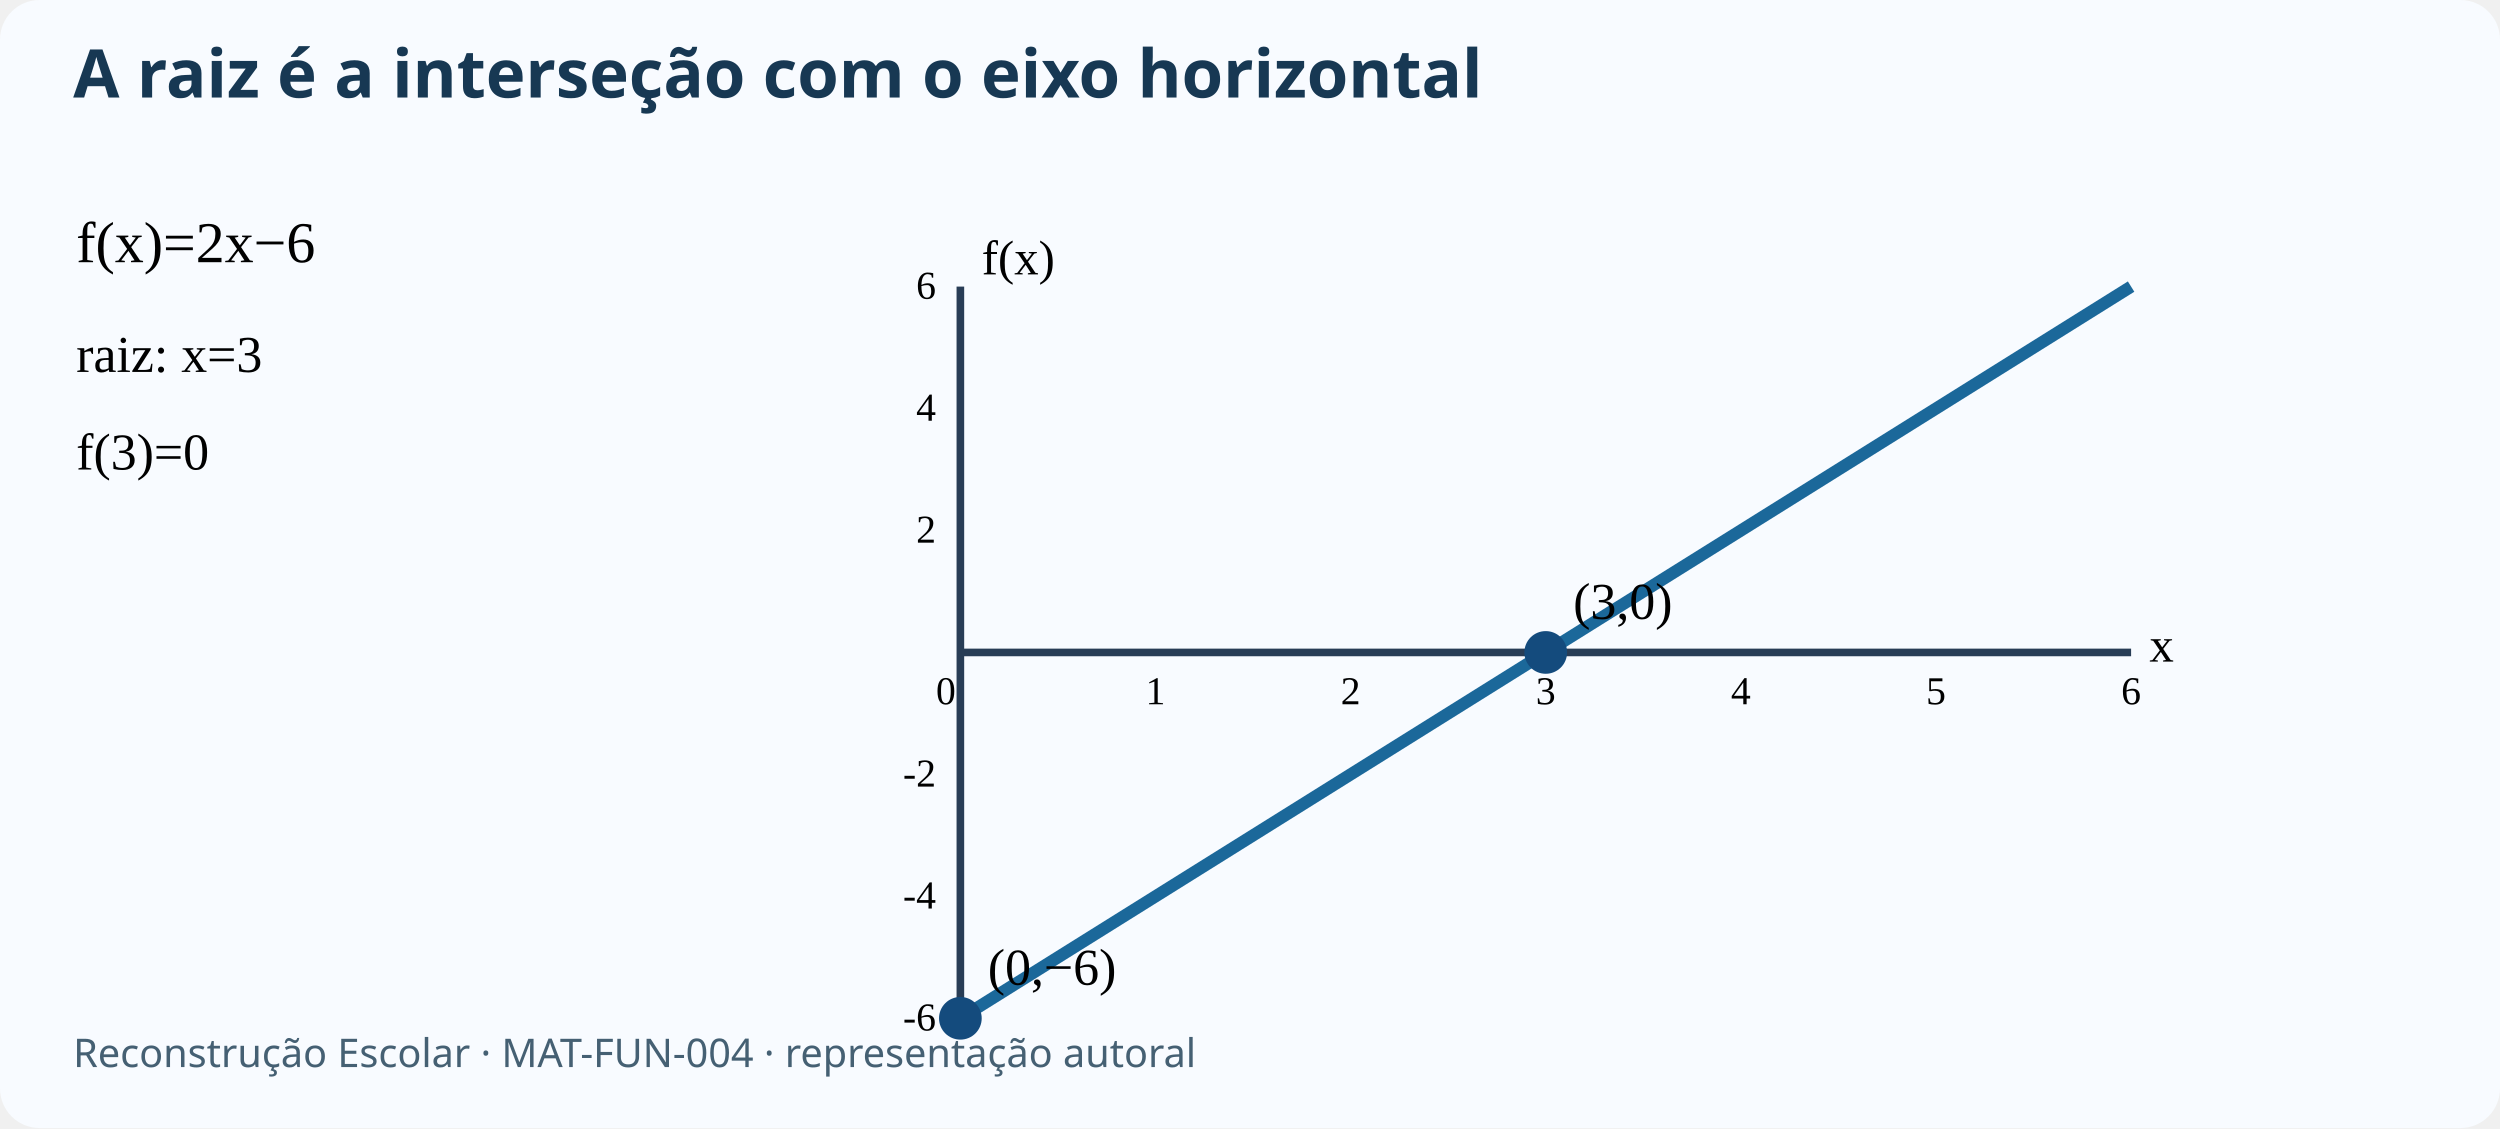
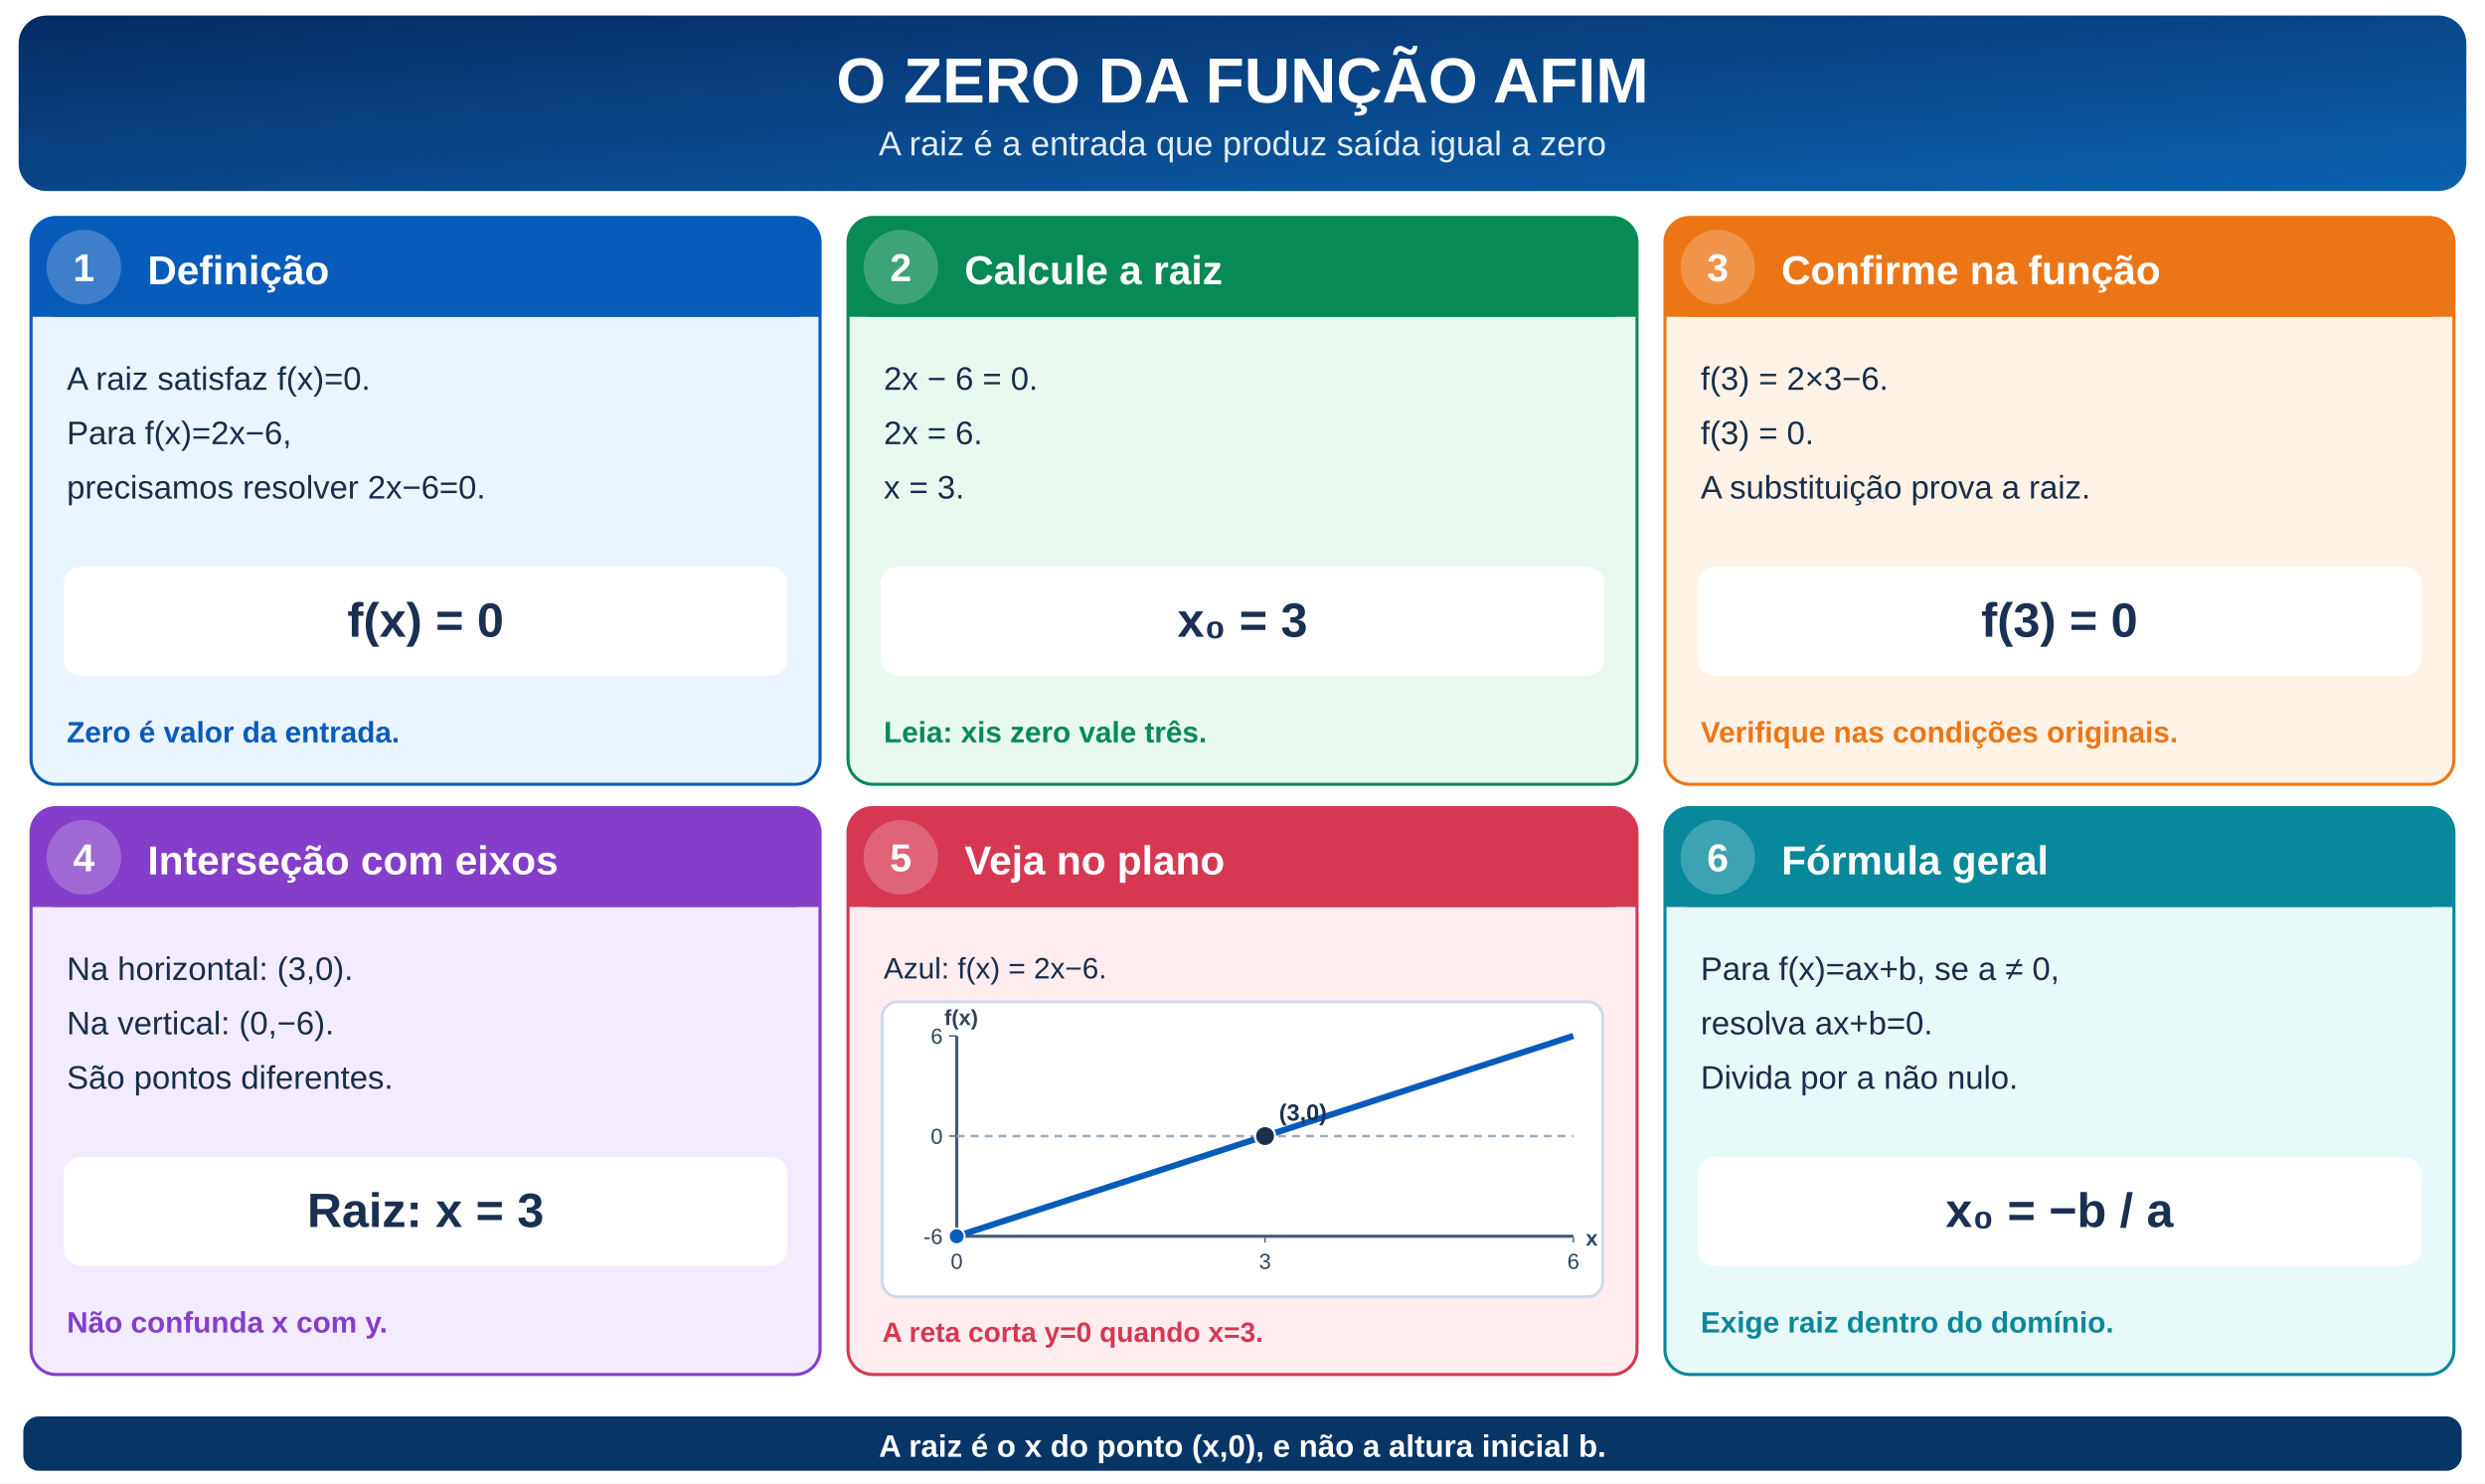
- <svg xmlns="http://www.w3.org/2000/svg" width="820" height="370" viewBox="0 0 820 370" role="img" aria-labelledby="title desc">
-   <rect width="820" height="370" rx="13" fill="#f8fbff" />
-   <text x="24" y="32" font-family="sans-serif" font-size="22" font-weight="bold" fill="#173853">A raiz é a interseção com o eixo horizontal</text>
-   <line x1="315" y1="214" x2="699" y2="214" stroke="#283d56" stroke-width="2.5" />
-   <line x1="315" y1="334" x2="315" y2="94" stroke="#283d56" stroke-width="2.5" />
-   <text x="379" y="231" text-anchor="middle" font-size="13">1</text>
-   <text x="443" y="231" text-anchor="middle" font-size="13">2</text>
-   <text x="507" y="231" text-anchor="middle" font-size="13">3</text>
-   <text x="571" y="231" text-anchor="middle" font-size="13">4</text>
-   <text x="635" y="231" text-anchor="middle" font-size="13">5</text>
-   <text x="699" y="231" text-anchor="middle" font-size="13">6</text>
-   <text x="307" y="338" text-anchor="end" font-size="13">-6</text>
-   <text x="307" y="298" text-anchor="end" font-size="13">-4</text>
-   <text x="307" y="258" text-anchor="end" font-size="13">-2</text>
-   <text x="307" y="178" text-anchor="end" font-size="13">2</text>
-   <text x="307" y="138" text-anchor="end" font-size="13">4</text>
-   <text x="307" y="98" text-anchor="end" font-size="13">6</text>
-   <text x="705" y="217" font-size="16">x</text>
-   <text x="322" y="90" font-size="16">f(x)</text>
-   <text x="307" y="231" font-size="13">0</text>
-   <path d="M315 334 L699 94" fill="none" stroke="#1b689a" stroke-width="4" />
-   <circle cx="315" cy="334" r="7" fill="#144b7d" />
-   <text x="324" y="323" font-size="17">(0,−6)</text>
-   <circle cx="507" cy="214" r="7" fill="#144b7d" />
-   <text x="516" y="203" font-size="17">(3,0)</text>
-   <text x="25" y="86" font-size="19">f(x)=2x−6</text>
-   <text x="25" y="122" font-size="17">raiz: x=3</text>
-   <text x="25" y="154" font-size="17">f(3)=0</text>
-   <text x="24" y="350" fill="#456073" font-family="sans-serif" font-size="13">Reconstrução Escolar · MAT-FUN-004 · representação autoral</text>
+ <svg xmlns="http://www.w3.org/2000/svg" role="img" aria-labelledby="title desc" viewBox="0 0 1600 955">
+   <rect x="0" y="0" width="1600" height="955" rx="0" fill="#fff" />
+   <defs>
+     <linearGradient id="header" x1="0" y1="0" x2="1" y2="1">
+       <stop offset="0" stop-color="#062c65" />
+       <stop offset="1" stop-color="#0b62ae" />
+     </linearGradient>
+   </defs>
+   <rect x="12" y="10" width="1576" height="113" rx="18" fill="url(#header)" />
+   <text x="800" y="66" text-anchor="middle" font-family="Arial,DejaVu Sans,sans-serif" font-size="41" font-weight="700" fill="#fff">O ZERO DA FUNÇÃO AFIM</text>
+   <text x="800" y="100" text-anchor="middle" font-family="Arial,DejaVu Sans,sans-serif" font-size="22" font-weight="400" fill="#e2efff">A raiz é a entrada que produz saída igual a zero</text>
+   <rect x="20" y="140" width="508" height="365" rx="16" fill="#ebf5ff" stroke="#075bbb" stroke-width="2" />
+   <rect x="20" y="140" width="508" height="64" rx="16" fill="#075bbb" />
+   <rect x="20" y="186" width="508" height="18" rx="0" fill="#075bbb" />
+   <circle cx="54" cy="172" r="24" fill="#fff" opacity=".22" />
+   <text x="54" y="181" text-anchor="middle" font-family="Arial,DejaVu Sans,sans-serif" font-size="25" font-weight="700" fill="#fff">1</text>
+   <text x="95" y="183" text-anchor="start" font-family="Arial,DejaVu Sans,sans-serif" font-size="26" font-weight="700" fill="#fff">Definição</text>
+   <text x="43" y="251" text-anchor="start" font-family="Arial,DejaVu Sans,sans-serif" font-size="21" font-weight="400" fill="#182e4a">A raiz satisfaz f(x)=0.</text>
+   <text x="43" y="286" text-anchor="start" font-family="Arial,DejaVu Sans,sans-serif" font-size="21" font-weight="400" fill="#182e4a">Para f(x)=2x−6,</text>
+   <text x="43" y="321" text-anchor="start" font-family="Arial,DejaVu Sans,sans-serif" font-size="21" font-weight="400" fill="#182e4a">precisamos resolver 2x−6=0.</text>
+   <rect x="41" y="365" width="466" height="70" rx="11" fill="#fff" />
+   <text x="274" y="410" text-anchor="middle" font-family="Arial,DejaVu Sans,sans-serif" font-size="31" font-weight="700" fill="#1a3052">f(x) = 0</text>
+   <text x="43" y="478" text-anchor="start" font-family="Arial,DejaVu Sans,sans-serif" font-size="19" font-weight="700" fill="#075bbb">Zero é valor da entrada.</text>
+   <rect x="546" y="140" width="508" height="365" rx="16" fill="#e9f9f0" stroke="#078a55" stroke-width="2" />
+   <rect x="546" y="140" width="508" height="64" rx="16" fill="#078a55" />
+   <rect x="546" y="186" width="508" height="18" rx="0" fill="#078a55" />
+   <circle cx="580" cy="172" r="24" fill="#fff" opacity=".22" />
+   <text x="580" y="181" text-anchor="middle" font-family="Arial,DejaVu Sans,sans-serif" font-size="25" font-weight="700" fill="#fff">2</text>
+   <text x="621" y="183" text-anchor="start" font-family="Arial,DejaVu Sans,sans-serif" font-size="26" font-weight="700" fill="#fff">Calcule a raiz</text>
+   <text x="569" y="251" text-anchor="start" font-family="Arial,DejaVu Sans,sans-serif" font-size="21" font-weight="400" fill="#182e4a">2x − 6 = 0.</text>
+   <text x="569" y="286" text-anchor="start" font-family="Arial,DejaVu Sans,sans-serif" font-size="21" font-weight="400" fill="#182e4a">2x = 6.</text>
+   <text x="569" y="321" text-anchor="start" font-family="Arial,DejaVu Sans,sans-serif" font-size="21" font-weight="400" fill="#182e4a">x = 3.</text>
+   <rect x="567" y="365" width="466" height="70" rx="11" fill="#fff" />
+   <text x="800" y="410" text-anchor="middle" font-family="Arial,DejaVu Sans,sans-serif" font-size="31" font-weight="700" fill="#1a3052">x₀ = 3</text>
+   <text x="569" y="478" text-anchor="start" font-family="Arial,DejaVu Sans,sans-serif" font-size="19" font-weight="700" fill="#078a55">Leia: xis zero vale três.</text>
+   <rect x="1072" y="140" width="508" height="365" rx="16" fill="#fff2e6" stroke="#ec7616" stroke-width="2" />
+   <rect x="1072" y="140" width="508" height="64" rx="16" fill="#ec7616" />
+   <rect x="1072" y="186" width="508" height="18" rx="0" fill="#ec7616" />
+   <circle cx="1106" cy="172" r="24" fill="#fff" opacity=".22" />
+   <text x="1106" y="181" text-anchor="middle" font-family="Arial,DejaVu Sans,sans-serif" font-size="25" font-weight="700" fill="#fff">3</text>
+   <text x="1147" y="183" text-anchor="start" font-family="Arial,DejaVu Sans,sans-serif" font-size="26" font-weight="700" fill="#fff">Confirme na função</text>
+   <text x="1095" y="251" text-anchor="start" font-family="Arial,DejaVu Sans,sans-serif" font-size="21" font-weight="400" fill="#182e4a">f(3) = 2×3−6.</text>
+   <text x="1095" y="286" text-anchor="start" font-family="Arial,DejaVu Sans,sans-serif" font-size="21" font-weight="400" fill="#182e4a">f(3) = 0.</text>
+   <text x="1095" y="321" text-anchor="start" font-family="Arial,DejaVu Sans,sans-serif" font-size="21" font-weight="400" fill="#182e4a">A substituição prova a raiz.</text>
+   <rect x="1093" y="365" width="466" height="70" rx="11" fill="#fff" />
+   <text x="1326" y="410" text-anchor="middle" font-family="Arial,DejaVu Sans,sans-serif" font-size="31" font-weight="700" fill="#1a3052">f(3) = 0</text>
+   <text x="1095" y="478" text-anchor="start" font-family="Arial,DejaVu Sans,sans-serif" font-size="19" font-weight="700" fill="#ec7616">Verifique nas condições originais.</text>
+   <rect x="20" y="520" width="508" height="365" rx="16" fill="#f3ebff" stroke="#853ec9" stroke-width="2" />
+   <rect x="20" y="520" width="508" height="64" rx="16" fill="#853ec9" />
+   <rect x="20" y="566" width="508" height="18" rx="0" fill="#853ec9" />
+   <circle cx="54" cy="552" r="24" fill="#fff" opacity=".22" />
+   <text x="54" y="561" text-anchor="middle" font-family="Arial,DejaVu Sans,sans-serif" font-size="25" font-weight="700" fill="#fff">4</text>
+   <text x="95" y="563" text-anchor="start" font-family="Arial,DejaVu Sans,sans-serif" font-size="26" font-weight="700" fill="#fff">Interseção com eixos</text>
+   <text x="43" y="631" text-anchor="start" font-family="Arial,DejaVu Sans,sans-serif" font-size="21" font-weight="400" fill="#182e4a">Na horizontal: (3,0).</text>
+   <text x="43" y="666" text-anchor="start" font-family="Arial,DejaVu Sans,sans-serif" font-size="21" font-weight="400" fill="#182e4a">Na vertical: (0,−6).</text>
+   <text x="43" y="701" text-anchor="start" font-family="Arial,DejaVu Sans,sans-serif" font-size="21" font-weight="400" fill="#182e4a">São pontos diferentes.</text>
+   <rect x="41" y="745" width="466" height="70" rx="11" fill="#fff" />
+   <text x="274" y="790" text-anchor="middle" font-family="Arial,DejaVu Sans,sans-serif" font-size="31" font-weight="700" fill="#1a3052">Raiz: x = 3</text>
+   <text x="43" y="858" text-anchor="start" font-family="Arial,DejaVu Sans,sans-serif" font-size="19" font-weight="700" fill="#853ec9">Não confunda x com y.</text>
+   <rect x="546" y="520" width="508" height="365" rx="16" fill="#ffedf0" stroke="#d63851" stroke-width="2" />
+   <rect x="546" y="520" width="508" height="64" rx="16" fill="#d63851" />
+   <rect x="546" y="566" width="508" height="18" rx="0" fill="#d63851" />
+   <circle cx="580" cy="552" r="24" fill="#fff" opacity=".22" />
+   <text x="580" y="561" text-anchor="middle" font-family="Arial,DejaVu Sans,sans-serif" font-size="25" font-weight="700" fill="#fff">5</text>
+   <text x="621" y="563" text-anchor="start" font-family="Arial,DejaVu Sans,sans-serif" font-size="26" font-weight="700" fill="#fff">Veja no plano</text>
+   <text x="569" y="630" text-anchor="start" font-family="Arial,DejaVu Sans,sans-serif" font-size="19" font-weight="400" fill="#182e4a">Azul: f(x) = 2x−6.</text>
+   <rect x="568" y="645" width="464" height="190" rx="10" fill="#fff" stroke="#cfdbeb" stroke-width="2" />
+   <line x1="616" y1="667" x2="616" y2="796" stroke="#435b74" stroke-width="2" />
+   <line x1="616" y1="796" x2="1013" y2="796" stroke="#435b74" stroke-width="2" />
+   <line x1="616" y1="731.5" x2="1013" y2="731.5" stroke="#9aacc4" stroke-width="1.6" stroke-dasharray="5 4" />
+   <line x1="616" y1="796" x2="616" y2="800" stroke="#566981" stroke-width="1" />
+   <text x="616" y="817" text-anchor="middle" font-family="Arial,DejaVu Sans,sans-serif" font-size="14" font-weight="400" fill="#31465e">0</text>
+   <line x1="814.5" y1="796" x2="814.5" y2="800" stroke="#566981" stroke-width="1" />
+   <text x="814.5" y="817" text-anchor="middle" font-family="Arial,DejaVu Sans,sans-serif" font-size="14" font-weight="400" fill="#31465e">3</text>
+   <line x1="1013" y1="796" x2="1013" y2="800" stroke="#566981" stroke-width="1" />
+   <text x="1013" y="817" text-anchor="middle" font-family="Arial,DejaVu Sans,sans-serif" font-size="14" font-weight="400" fill="#31465e">6</text>
+   <line x1="611" y1="796" x2="616" y2="796" stroke="#566981" stroke-width="1" />
+   <text x="607" y="801" text-anchor="end" font-family="Arial,DejaVu Sans,sans-serif" font-size="14" font-weight="400" fill="#31465e">-6</text>
+   <line x1="611" y1="731.5" x2="616" y2="731.5" stroke="#566981" stroke-width="1" />
+   <text x="607" y="736.5" text-anchor="end" font-family="Arial,DejaVu Sans,sans-serif" font-size="14" font-weight="400" fill="#31465e">0</text>
+   <line x1="611" y1="667" x2="616" y2="667" stroke="#566981" stroke-width="1" />
+   <text x="607" y="672" text-anchor="end" font-family="Arial,DejaVu Sans,sans-serif" font-size="14" font-weight="400" fill="#31465e">6</text>
+   <text x="1021" y="802" text-anchor="start" font-family="Arial,DejaVu Sans,sans-serif" font-size="14" font-weight="700" fill="#31465e">x</text>
+   <text x="608" y="660" text-anchor="start" font-family="Arial,DejaVu Sans,sans-serif" font-size="14" font-weight="700" fill="#31465e">f(x)</text>
+   <polyline points="616.0,796.0 1013.0,667.0" fill="none" stroke="#075bbb" stroke-width="4" />
+   <circle cx="616" cy="796" r="5.1" fill="#075bbb" stroke="#fff" stroke-width="1.2" />
+   <circle cx="814.5" cy="731.5" r="6.5" fill="#1c2e49" stroke="#fff" stroke-width="1.5" />
+   <text x="823.5" y="721.5" text-anchor="start" font-family="Arial,DejaVu Sans,sans-serif" font-size="15" font-weight="700" fill="#1b3150">(3,0)</text>
+   <text x="568" y="864" text-anchor="start" font-family="Arial,DejaVu Sans,sans-serif" font-size="18" font-weight="700" fill="#d63851">A reta corta y=0 quando x=3.</text>
+   <rect x="1072" y="520" width="508" height="365" rx="16" fill="#e8f9fa" stroke="#07889b" stroke-width="2" />
+   <rect x="1072" y="520" width="508" height="64" rx="16" fill="#07889b" />
+   <rect x="1072" y="566" width="508" height="18" rx="0" fill="#07889b" />
+   <circle cx="1106" cy="552" r="24" fill="#fff" opacity=".22" />
+   <text x="1106" y="561" text-anchor="middle" font-family="Arial,DejaVu Sans,sans-serif" font-size="25" font-weight="700" fill="#fff">6</text>
+   <text x="1147" y="563" text-anchor="start" font-family="Arial,DejaVu Sans,sans-serif" font-size="26" font-weight="700" fill="#fff">Fórmula geral</text>
+   <text x="1095" y="631" text-anchor="start" font-family="Arial,DejaVu Sans,sans-serif" font-size="21" font-weight="400" fill="#182e4a">Para f(x)=ax+b, se a ≠ 0,</text>
+   <text x="1095" y="666" text-anchor="start" font-family="Arial,DejaVu Sans,sans-serif" font-size="21" font-weight="400" fill="#182e4a">resolva ax+b=0.</text>
+   <text x="1095" y="701" text-anchor="start" font-family="Arial,DejaVu Sans,sans-serif" font-size="21" font-weight="400" fill="#182e4a">Divida por a não nulo.</text>
+   <rect x="1093" y="745" width="466" height="70" rx="11" fill="#fff" />
+   <text x="1326" y="790" text-anchor="middle" font-family="Arial,DejaVu Sans,sans-serif" font-size="31" font-weight="700" fill="#1a3052">x₀ = −b / a</text>
+   <text x="1095" y="858" text-anchor="start" font-family="Arial,DejaVu Sans,sans-serif" font-size="19" font-weight="700" fill="#07889b">Exige raiz dentro do domínio.</text>
+   <rect x="15" y="912" width="1570" height="35" rx="10" fill="#073566" />
+   <text x="800" y="938" text-anchor="middle" font-family="Arial,DejaVu Sans,sans-serif" font-size="20" font-weight="700" fill="#fff">A raiz é o x do ponto (x,0), e não a altura inicial b.</text>
</svg>
